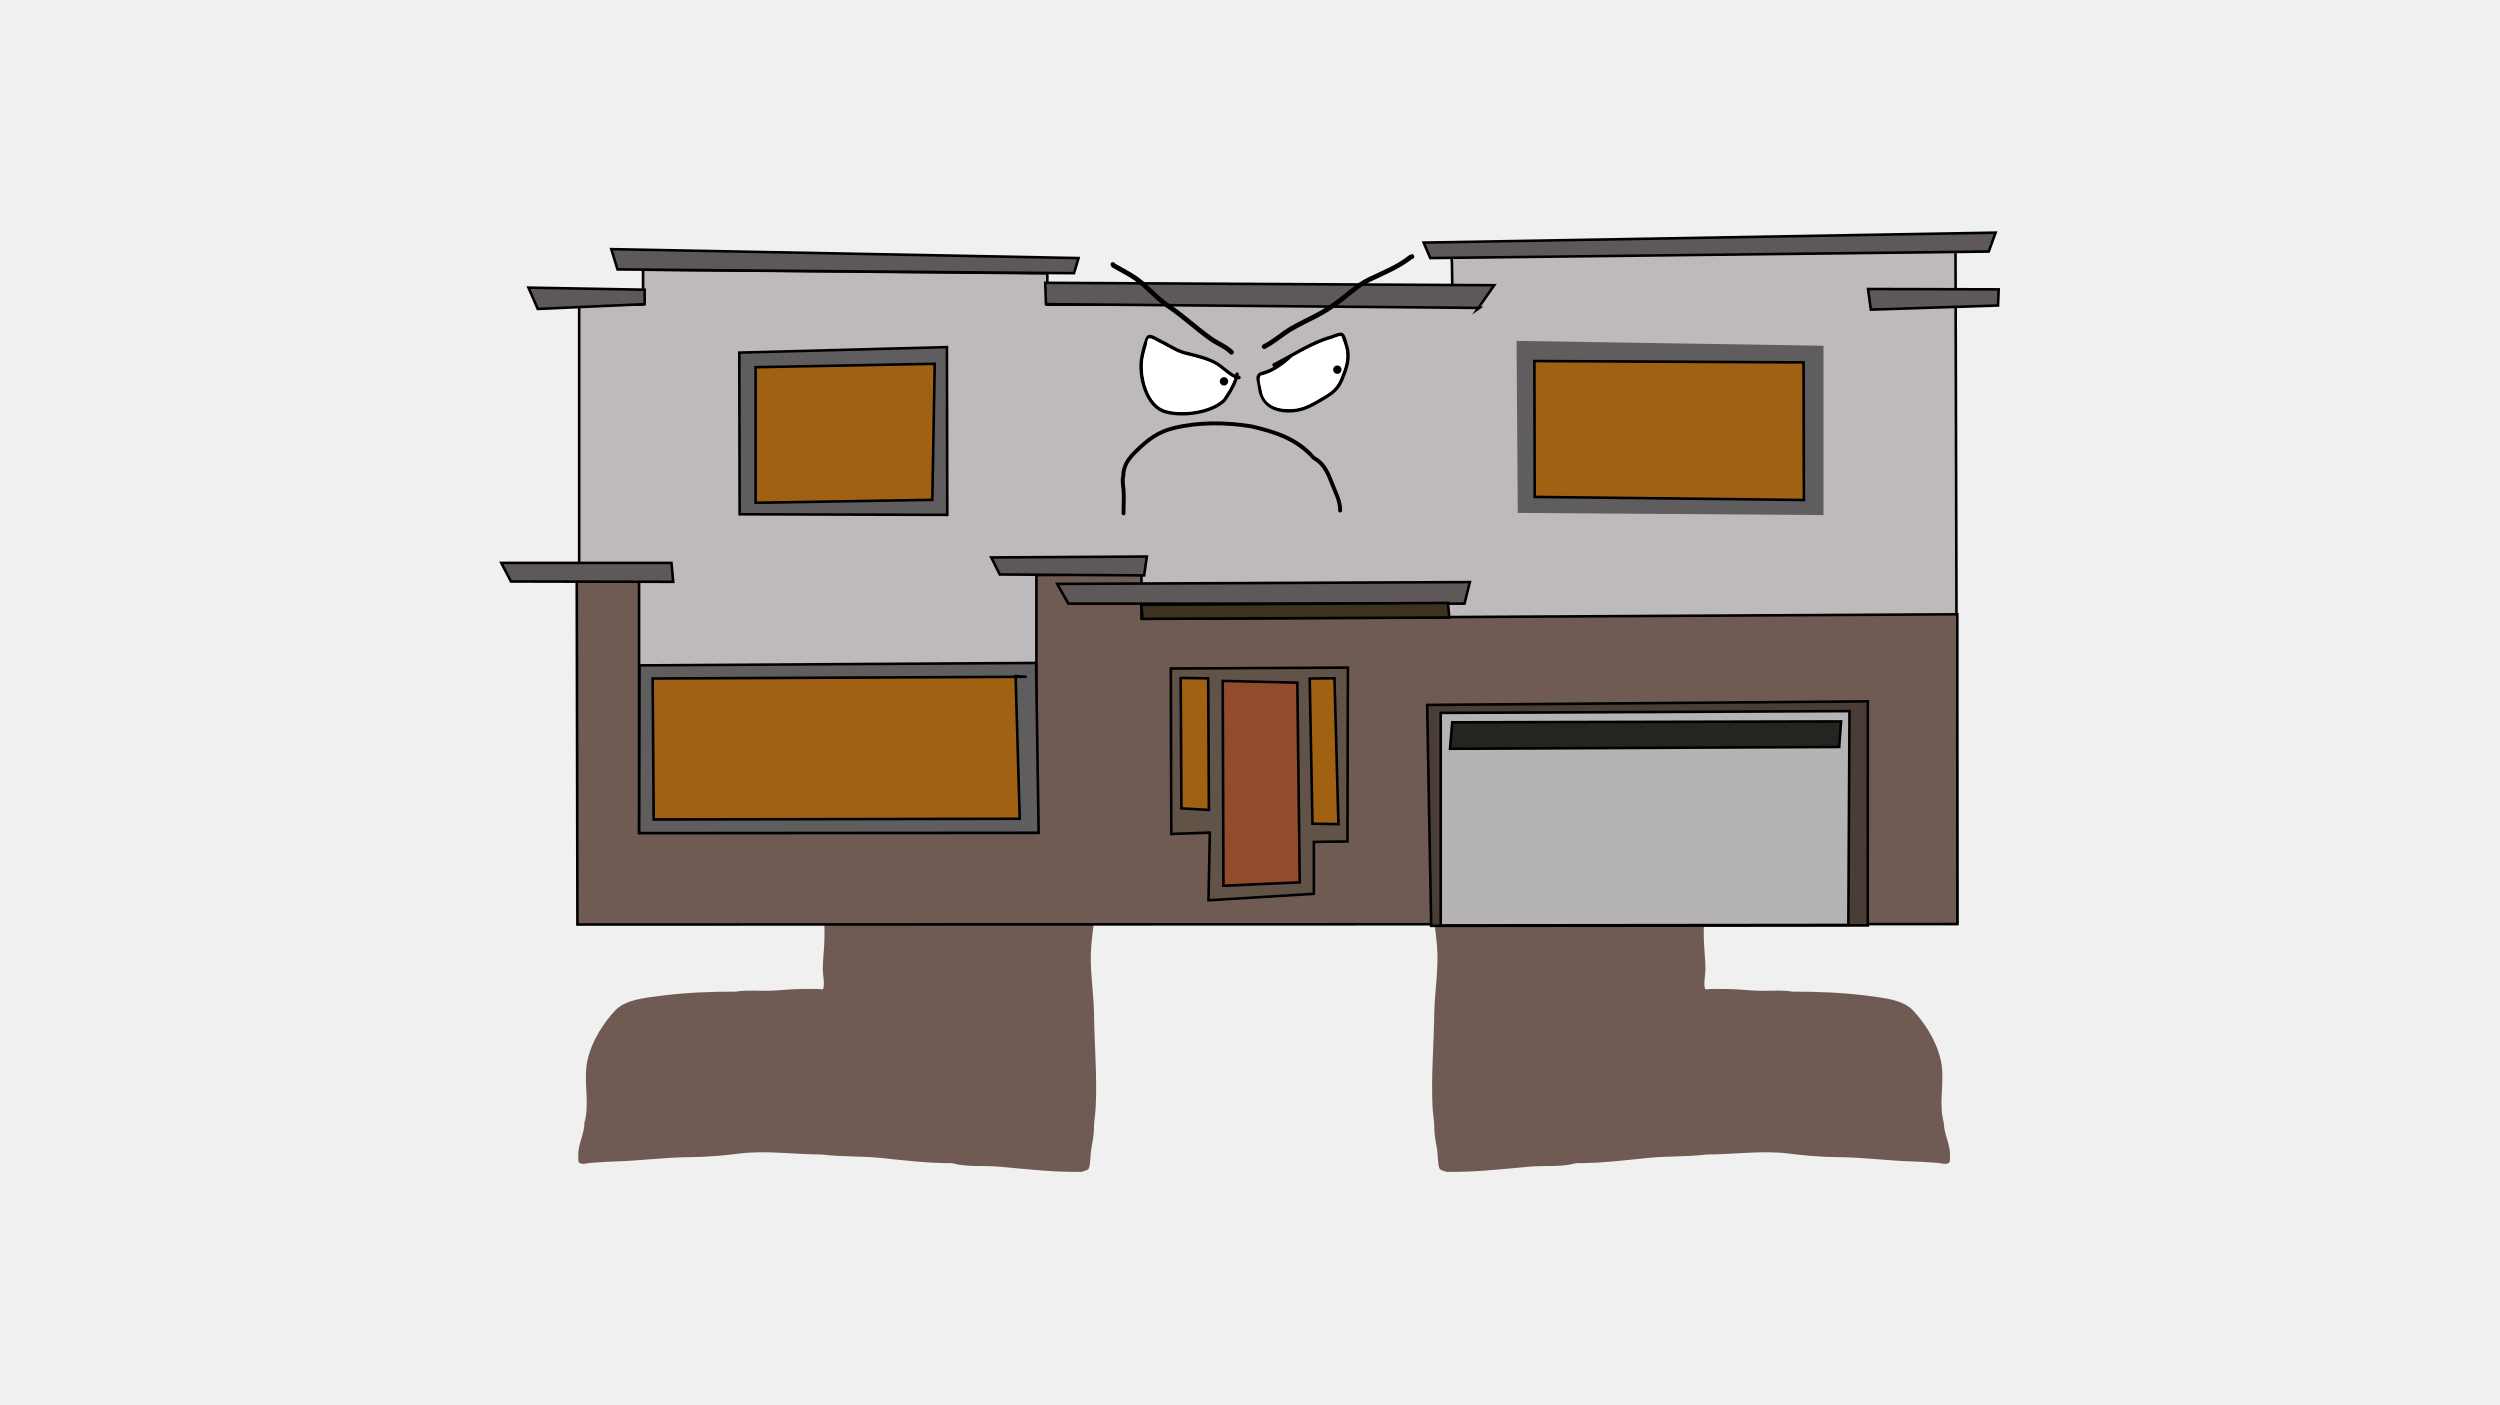
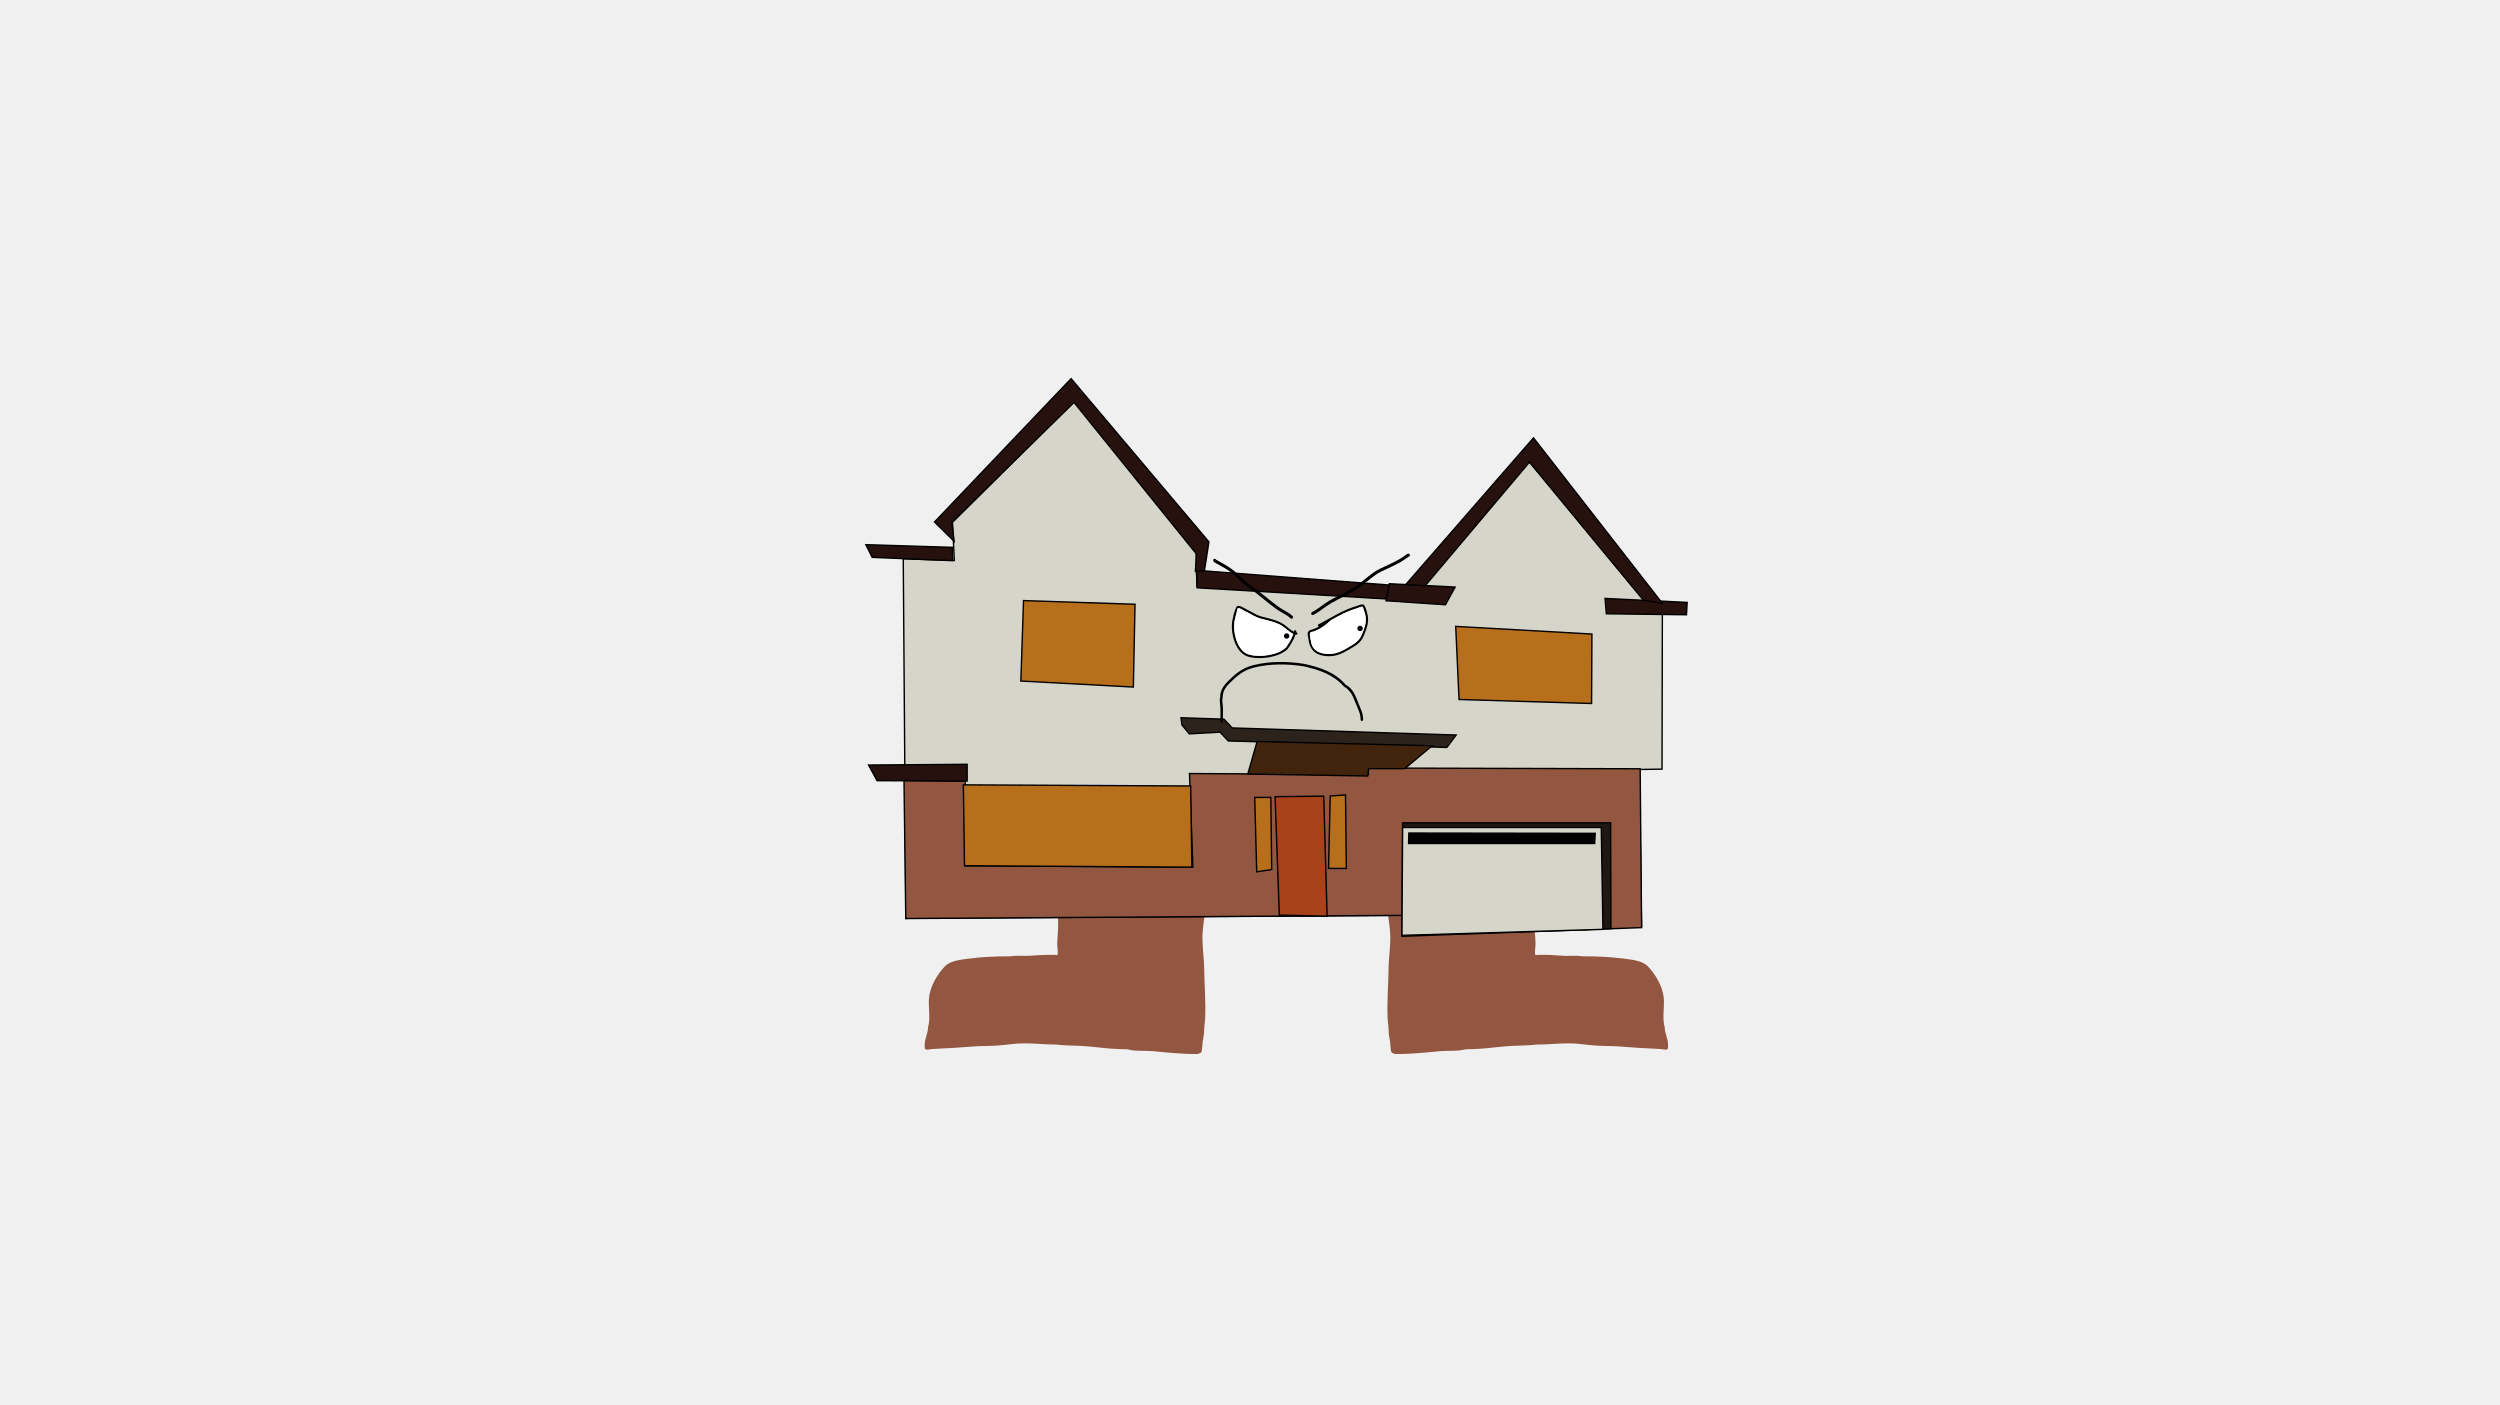
- <svg xmlns="http://www.w3.org/2000/svg" version="1.1" width="959.459" height="539.039" viewBox="0,0,959.459,539.039">
-   <g transform="translate(159.7297,89.51952)">
+ <svg xmlns="http://www.w3.org/2000/svg" version="1.1" width="1770.465" height="994.674" viewBox="0,0,1770.465,994.674">
+   <g transform="translate(584.0011,327.2963)">
    <g data-paper-data="{&quot;isPaintingLayer&quot;:true}" fill-rule="nonzero" stroke-linejoin="miter" stroke-miterlimit="10" stroke-dasharray="" stroke-dashoffset="0" style="mix-blend-mode: normal">
      <path d="M-159.73,449.52v-539.039h959.459v539.039z" fill="none" stroke="#f00000" stroke-width="0" stroke-linecap="butt" />
-       <path d="M159.649,201.417c-1.598,0 -1.598,-1.598 -1.598,-1.598l0.32,-1.294c1.535,-1.876 1.364,-4.921 1.701,-7.258c0.644,-4.463 3.098,-11.539 1.099,-16.015c-0.515,-1.153 -1.333,-2.435 -2.185,-3.675l-1.663,-1.331c-0.372,-0.293 -0.611,-0.747 -0.611,-1.257c0,-0.883 0.715,-1.598 1.598,-1.598h2.346c2.011,0 4.021,0 6.032,0c3.592,0.001 7.037,-0.708 10.591,-1c3.664,-0.3 7.401,0.154 11.074,-0.032c11.565,-0.586 23.806,-1.091 35.207,1.05c7.838,0.919 15.66,1.636 23.499,2.338c3.927,0.352 7.91,-0.001 11.784,0.75c2.169,0.421 8.224,-0.138 9.651,1.885c0.76,1.078 0.382,2.63 0.293,3.945c-0.209,3.122 -1.341,6.998 -2.027,10.133c-1.219,5.687 -1.752,11.555 -2.656,17.299c-0.486,3.09 0.021,6.673 0.021,9.797c0,8.764 0.366,17.406 -1.348,25.96c-0.023,11.236 -2.73,22.604 -3.684,33.798c-0.762,8.936 0.932,17.674 1.052,26.484c0.138,11.915 1.249,23.869 0.626,35.828c-0.136,2.615 -0.665,5.138 -0.667,7.769c-0.003,3.207 -0.664,5.486 -1.111,8.614c-0.187,1.308 -0.244,5.944 -0.89,6.944c-0.531,0.822 -1.763,0.848 -2.645,1.272c-10.833,0.158 -20.899,-1.014 -31.624,-1.99c-5.848,-0.532 -12.528,0.261 -18.16,-1.348c-9.133,0.048 -18.256,-1.056 -27.389,-2.001c-7.582,-0.784 -15.105,-0.374 -22.754,-1.338c-10.295,0.02 -21.276,-1.652 -31.514,-0.347c-5.818,0.741 -12.165,1.292 -17.982,1.356c-10.111,0 -19.983,1.425 -30.1,1.691c-2.932,0.077 -5.856,0.37 -8.784,0.494c-1.459,0.061 -3.119,0.849 -4.379,0.111c-0.878,-0.514 -0.518,-1.985 -0.553,-3.002c-0.148,-4.256 2.351,-8.214 2.357,-12.507c1.878,-6.574 0.097,-13.931 0.663,-20.712c0.685,-8.205 5.973,-17.073 11.519,-22.754c4.015,-3.788 11.08,-4.442 16.37,-5.15c9.55,-1.278 19.888,-1.714 29.532,-1.68c4.329,-0.721 8.774,-0.181 13.149,-0.34c4.183,-0.152 8.233,-0.671 12.451,-0.671c2.009,0 4.023,-0.04 6.032,0c0.657,0.013 1.793,0.44 1.96,-0.195c0.569,-2.155 -0.199,-5.148 -0.207,-7.41c0.044,-4.439 0.67,-8.69 0.67,-13.249c0,-6.817 -0.583,-14.378 0.699,-21.079c0.964,-5.035 1.997,-9.834 1.982,-15.113c0.014,-1.334 0.516,-2.619 0.691,-3.942c1.002,-7.601 -0.925,-15.509 0.336,-23.128c0.37,-2.235 0.82,-4.451 1.218,-6.669c-0.122,0.245 -0.255,0.486 -0.402,0.724c-0.049,0.405 -0.301,1.438 -1.586,1.438z" data-paper-data="{&quot;index&quot;:null}" fill="#705a54" stroke="none" stroke-width="0.5" stroke-linecap="butt" />
-       <path d="M491.194,201.417c-1.285,0 -1.537,-1.033 -1.586,-1.438c-0.147,-0.238 -0.28,-0.479 -0.402,-0.724c0.398,2.218 0.849,4.434 1.218,6.669c1.261,7.619 -0.666,15.527 0.336,23.128c0.174,1.323 0.677,2.608 0.691,3.942c-0.015,5.278 1.018,10.077 1.982,15.113c1.282,6.701 0.699,14.261 0.699,21.079c0,4.56 0.626,8.81 0.67,13.249c-0.009,2.262 -0.776,5.256 -0.207,7.41c0.168,0.635 1.304,0.208 1.96,0.195c2.009,-0.04 4.023,0 6.032,0c4.218,0 8.268,0.519 12.451,0.671c4.374,0.159 8.82,-0.382 13.149,0.34c9.643,-0.034 19.982,0.401 29.532,1.68c5.29,0.708 12.355,1.362 16.37,5.15c5.545,5.682 10.834,14.549 11.519,22.754c0.566,6.781 -1.216,14.138 0.663,20.712c0.006,4.293 2.505,8.251 2.357,12.507c-0.035,1.017 0.324,2.487 -0.553,3.002c-1.26,0.738 -2.92,-0.049 -4.379,-0.111c-2.929,-0.123 -5.852,-0.417 -8.784,-0.494c-10.117,-0.266 -19.989,-1.691 -30.1,-1.691c-5.818,-0.063 -12.165,-0.615 -17.982,-1.356c-10.238,-1.304 -21.219,0.368 -31.514,0.347c-7.649,0.964 -15.172,0.554 -22.754,1.338c-9.133,0.944 -18.256,2.048 -27.389,2.001c-5.631,1.609 -12.312,0.816 -18.16,1.348c-10.725,0.976 -20.791,2.148 -31.624,1.99c-0.882,-0.424 -2.114,-0.45 -2.645,-1.272c-0.646,-1 -0.703,-5.635 -0.89,-6.944c-0.448,-3.128 -1.108,-5.406 -1.111,-8.614c-0.003,-2.631 -0.531,-5.154 -0.667,-7.769c-0.623,-11.959 0.488,-23.913 0.626,-35.828c0.121,-8.81 1.815,-17.547 1.052,-26.484c-0.955,-11.194 -3.661,-22.563 -3.684,-33.798c-1.714,-8.554 -1.348,-17.196 -1.348,-25.96c0,-3.124 0.507,-6.707 0.021,-9.797c-0.903,-5.744 -1.437,-11.612 -2.656,-17.299c-0.687,-3.135 -1.818,-7.012 -2.027,-10.133c-0.088,-1.316 -0.467,-2.868 0.293,-3.945c1.427,-2.023 7.481,-1.464 9.651,-1.885c3.874,-0.752 7.857,-0.399 11.784,-0.75c7.839,-0.702 15.661,-1.419 23.499,-2.338c11.402,-2.141 23.642,-1.637 35.207,-1.05c3.673,0.186 7.411,-0.268 11.074,0.032c3.554,0.291 6.999,1.001 10.591,1c2.011,0 4.021,0 6.032,0h2.346c0.883,0 1.598,0.715 1.598,1.598c0,0.51 -0.239,0.964 -0.611,1.257l-1.663,1.331c-0.852,1.24 -1.671,2.522 -2.185,3.675c-1.998,4.476 0.456,11.552 1.099,16.015c0.337,2.337 0.166,5.382 1.701,7.258l0.32,1.294c0,0 0,1.598 -1.598,1.598z" fill="#705a54" stroke="none" stroke-width="0.5" stroke-linecap="butt" />
-       <g stroke-width="1" stroke-linecap="round">
-         <path d="M62.549,262.196v-234.863h24.519v-13.335l155.156,1.376v12.044l155.5,-0.215l-0.215,-15.485l-0.186,-3.312l193.439,-1.376l0.688,257.747l-528.888,0.172z" fill="#bebabb" stroke="#000000" />
-         <path d="M278.342,130.785v1.893v1.936v13.335l313.108,-1.721v118.894l-529.576,0.172l-0.258,-133.132l23.916,0.731v97.214h152.489v-98.935z" fill="#705a54" stroke="#000000" />
-         <path d="M220.702,124.418l59.705,-0.344l-1.032,7.227l-55.404,-0.344z" fill="#5e5859" stroke="#000000" />
-         <path d="M245.995,134.57l158.382,-0.688l-2.065,8.259h-152.016z" fill="#5e5859" stroke="#000000" />
-         <path d="M389.537,265.809l-1.549,-84.783l169.136,-1.376l-0.043,85.987z" fill="#483d37" stroke="#000000" />
-         <path d="M393.193,265.637v-81.557l156.877,-0.688l-0.43,82.073z" fill="#b5b3b4" stroke="#000000" />
-         <path d="M546.112,197.157l-149.349,0.688l0.86,-10.152l149.22,-0.344z" fill="#252421" stroke="#000000" />
-         <path d="M304.065,256.002l0.516,-25.981l-14.797,0.516l-0.172,-63.49l67.964,-0.344l-0.172,66.717l-12.905,0.172v19.916z" fill="#615348" stroke="#000000" />
-         <path d="M309.8,250.408l-0.264,-78.602l28.631,0.66l0.924,76.656z" fill="#934b2d" stroke="#000000" />
-         <path d="M293.67,220.722l-0.264,-50.038l10.555,0.132l0.264,50.499z" fill="#a16112" stroke="#000000" />
-         <path d="M343.972,226.593l-1.056,-55.678l9.5,-0.132l1.517,55.975z" fill="#a16112" stroke="#000000" />
-         <path d="M238.882,230.09l-153.312,0.132l0.132,-64.386l152.192,-0.924z" fill="#605d5e" stroke="#000000" />
-         <path d="M230.042,169.959l1.583,54.754l-140.481,0.264l-0.396,-54.095l143.516,-0.66z" fill="#a16112" stroke="#000000" />
-         <path d="M124.128,107.849l-0.132,-62.044l79.691,-2.111l0.132,64.386z" fill="#605d5e" stroke="#000000" />
-         <path d="M130.264,103.429v-52.017l68.74,-1.319l-0.924,52.215z" fill="#a16112" stroke="#000000" />
-         <path d="M423.265,106.826l-0.462,-65.013l116.798,1.847v63.99z" fill="#605d5e" stroke="#605d5e" />
-         <path d="M429.269,101.186l-0.132,-52.149l103.308,0.528l0.132,52.808z" fill="#a16112" stroke="#000000" />
-         <path d="M408.027,28.653l-166.341,-1.451l-0.264,-8.18l172.311,0.924l-6.465,9.236z" fill="#5e5859" stroke="#000000" />
-         <path d="M386.638,3.585l219.512,-3.826l-2.639,7.257l-214.319,2.507z" fill="#5e5859" stroke="#000000" />
-         <path d="M252.457,15.327l-175.199,-1.451l-2.375,-7.784l179.304,3.43z" fill="#5e5859" stroke="#000000" />
-         <path d="M607.074,27.73l-48.817,1.583l-1.056,-7.916l50.137,0.132z" fill="#5e5859" stroke="#000000" />
-         <path d="M98.631,133.775l-62.275,-0.132l-3.694,-7.125h65.309z" fill="#5e5859" stroke="#000000" />
-         <path d="M87.681,27.202l-41.033,1.847l-3.562,-8.18l44.595,0.792z" fill="#5e5859" stroke="#000000" />
-         <path d="M278.788,148.002l-0.525,-5.43l117.706,-0.701l0.525,5.605z" fill="#3d3120" stroke="#000000" />
+       <path d="M168.301,260.316c-1.598,0 -1.598,-1.598 -1.598,-1.598l0.32,-1.294c1.535,-1.876 1.364,-4.921 1.701,-7.258c0.644,-4.463 3.098,-11.539 1.099,-16.015c-0.515,-1.153 -1.333,-2.435 -2.185,-3.675l-1.663,-1.331c-0.372,-0.293 -0.611,-0.747 -0.611,-1.257c0,-0.883 0.715,-1.598 1.598,-1.598h2.346c2.011,0 4.021,0 6.032,0c3.592,0.001 7.037,-0.708 10.591,-1c3.664,-0.3 7.401,0.154 11.074,-0.032c11.565,-0.586 23.806,-1.091 35.207,1.05c7.838,0.919 15.66,1.636 23.499,2.338c3.927,0.352 7.91,-0.001 11.784,0.75c2.169,0.421 8.224,-0.138 9.651,1.885c0.76,1.078 0.382,2.63 0.293,3.945c-0.209,3.122 -1.341,6.998 -2.027,10.133c-1.219,5.687 -1.752,11.555 -2.656,17.299c-0.486,3.09 0.021,6.673 0.021,9.797c0,8.764 0.366,17.406 -1.348,25.96c-0.023,11.236 -2.73,22.604 -3.684,33.798c-0.762,8.936 0.932,17.674 1.052,26.484c0.138,11.915 1.249,23.869 0.626,35.828c-0.136,2.615 -0.665,5.138 -0.667,7.769c-0.003,3.207 -0.664,5.486 -1.111,8.614c-0.187,1.308 -0.244,5.944 -0.89,6.944c-0.531,0.822 -1.763,0.848 -2.645,1.272c-10.833,0.158 -20.899,-1.014 -31.624,-1.99c-5.848,-0.532 -12.528,0.261 -18.16,-1.348c-9.133,0.048 -18.256,-1.056 -27.389,-2.001c-7.582,-0.784 -15.105,-0.374 -22.754,-1.338c-10.295,0.02 -21.276,-1.652 -31.514,-0.347c-5.818,0.741 -12.165,1.292 -17.982,1.356c-10.111,0 -19.983,1.425 -30.1,1.691c-2.932,0.077 -5.856,0.37 -8.784,0.494c-1.459,0.061 -3.119,0.849 -4.379,0.111c-0.878,-0.514 -0.518,-1.985 -0.553,-3.002c-0.148,-4.256 2.351,-8.214 2.357,-12.507c1.878,-6.574 0.097,-13.931 0.663,-20.712c0.685,-8.205 5.973,-17.073 11.519,-22.754c4.015,-3.788 11.08,-4.442 16.37,-5.15c9.55,-1.278 19.888,-1.714 29.532,-1.68c4.329,-0.721 8.774,-0.181 13.149,-0.34c4.183,-0.152 8.233,-0.671 12.451,-0.671c2.009,0 4.023,-0.04 6.032,0c0.657,0.013 1.793,0.44 1.96,-0.195c0.569,-2.155 -0.199,-5.148 -0.207,-7.41c0.044,-4.439 0.67,-8.69 0.67,-13.249c0,-6.817 -0.583,-14.378 0.699,-21.079c0.964,-5.035 1.997,-9.834 1.982,-15.113c0.014,-1.334 0.516,-2.619 0.691,-3.942c1.002,-7.601 -0.925,-15.509 0.336,-23.128c0.37,-2.235 0.82,-4.451 1.218,-6.669c-0.122,0.245 -0.255,0.486 -0.402,0.724c-0.049,0.405 -0.301,1.438 -1.586,1.438z" data-paper-data="{&quot;index&quot;:null}" fill="#935641" stroke="none" stroke-width="0.5" stroke-linecap="butt" />
+       <path d="M499.846,260.316c-1.285,0 -1.537,-1.033 -1.586,-1.438c-0.147,-0.238 -0.28,-0.479 -0.402,-0.724c0.398,2.218 0.849,4.434 1.218,6.669c1.261,7.619 -0.666,15.527 0.336,23.128c0.174,1.323 0.677,2.608 0.691,3.942c-0.015,5.278 1.018,10.077 1.982,15.113c1.282,6.701 0.699,14.261 0.699,21.079c0,4.56 0.626,8.81 0.67,13.249c-0.009,2.262 -0.776,5.256 -0.207,7.41c0.168,0.635 1.304,0.208 1.96,0.195c2.009,-0.04 4.023,0 6.032,0c4.218,0 8.268,0.519 12.451,0.671c4.374,0.159 8.82,-0.382 13.149,0.34c9.643,-0.034 19.982,0.401 29.532,1.68c5.29,0.708 12.355,1.362 16.37,5.15c5.545,5.682 10.834,14.549 11.519,22.754c0.566,6.781 -1.216,14.138 0.663,20.712c0.006,4.293 2.505,8.251 2.357,12.507c-0.035,1.017 0.324,2.487 -0.553,3.002c-1.26,0.738 -2.92,-0.049 -4.379,-0.111c-2.929,-0.123 -5.852,-0.417 -8.784,-0.494c-10.117,-0.266 -19.989,-1.691 -30.1,-1.691c-5.818,-0.063 -12.165,-0.615 -17.982,-1.356c-10.238,-1.304 -21.219,0.368 -31.514,0.347c-7.649,0.964 -15.172,0.554 -22.754,1.338c-9.133,0.944 -18.256,2.048 -27.389,2.001c-5.631,1.609 -12.312,0.816 -18.16,1.348c-10.725,0.976 -20.791,2.148 -31.624,1.99c-0.882,-0.424 -2.114,-0.45 -2.645,-1.272c-0.646,-1 -0.703,-5.635 -0.89,-6.944c-0.448,-3.128 -1.108,-5.406 -1.111,-8.614c-0.003,-2.631 -0.531,-5.154 -0.667,-7.769c-0.623,-11.959 0.488,-23.913 0.626,-35.828c0.121,-8.81 1.815,-17.547 1.052,-26.484c-0.955,-11.194 -3.661,-22.563 -3.684,-33.798c-1.714,-8.554 -1.348,-17.196 -1.348,-25.96c0,-3.124 0.507,-6.707 0.021,-9.797c-0.903,-5.744 -1.437,-11.612 -2.656,-17.299c-0.687,-3.135 -1.818,-7.012 -2.027,-10.133c-0.088,-1.316 -0.467,-2.868 0.293,-3.945c1.427,-2.023 7.481,-1.464 9.651,-1.885c3.874,-0.752 7.857,-0.399 11.784,-0.75c7.839,-0.702 15.661,-1.419 23.499,-2.338c11.402,-2.141 23.642,-1.637 35.207,-1.05c3.673,0.186 7.411,-0.268 11.074,0.032c3.554,0.291 6.999,1.001 10.591,1c2.011,0 4.021,0 6.032,0h2.346c0.883,0 1.598,0.715 1.598,1.598c0,0.51 -0.239,0.964 -0.611,1.257l-1.663,1.331c-0.852,1.24 -1.671,2.522 -2.185,3.675c-1.998,4.476 0.456,11.552 1.099,16.015c0.337,2.337 0.166,5.382 1.701,7.258l0.32,1.294c0,0 0,1.598 -1.598,1.598z" fill="#935641" stroke="none" stroke-width="0.5" stroke-linecap="butt" />
+       <g stroke="#000000" stroke-width="1" stroke-linecap="round">
+         <path d="M90.513,42.612l86.641,-85.986l85.92,107.481l0.596,24.169l135.595,8.275l15.487,2.264l84.032,-99.449l82.459,99.597l12.016,8.642l-0.234,109.775l-16.12,0.269l1.651,111.227l-169.479,5.529v-13.477l-351.519,2.128l-1.891,-254.64l36.175,1.182z" fill="#d6d5ca" />
+         <path d="M56.197,225.318l43.461,0.601l-0.401,59.884l161.526,1.001l-2.403,-66.293l126.627,0.701l-0.15,-4.606l192.686,0.533l1.006,112.488l-169.658,6.145l0.401,-14.821l-351.842,2.253z" fill="#935641" />
+         <path d="M90.658,69.775l-56.981,-2.364l-4.492,-8.985l61.237,1.891z" fill="#26110e" />
+         <path d="M263.197,76.572l137.132,10.488l-1.655,9.846l-134.768,-7.919z" fill="#26110e" />
+         <path d="M610.342,108.077l-56.744,-0.709l-0.946,-10.876l58.163,2.837z" fill="#26110e" />
+         <path d="M399.915,86.089l46.578,2.364l-6.857,12.531l-42.085,-2.837z" fill="#26110e" />
+         <path d="M218.629,159.265l-79.679,-4.256l1.891,-56.981l78.969,2.601z" fill="#b76f1b" />
+         <path d="M446.906,116.293l96.465,5.438l-0.236,49.178l-93.865,-2.837z" fill="#b76f1b" />
+         <path d="M408.84,334.877l0.473,-79.442h147.299l0.236,74.95z" fill="#1f1812" />
+         <path d="M408.84,335.113l0.473,-76.368h140.679l1.182,72.113z" fill="#d6d5ca" />
+         <path d="M545.312,270.065h-131.784l0.2,-7.41l131.984,0.2z" fill="#000000" />
+         <path d="M322,320.751l-3.004,-83.832l34.448,-0.401l2.403,85.019z" fill="#a84319" />
+         <path d="M358.05,236.433l10.815,-0.801l0.601,52.073h-12.618z" fill="#b76f1b" />
+         <path d="M316.592,288.506l-10.615,1.602l-1.402,-52.674h11.416z" fill="#b76f1b" />
+         <path d="M260.063,286.804l-161.025,-1.001l-0.801,-57.28l160.975,0.801z" fill="#b76f1b" />
+         <path d="M252.352,181.005l30.443,1.001l5.808,6.209l158.622,5.007l-6.609,8.812l-154.766,-4.606l-5.808,-6.209l-21.831,1.202l-5.207,-6.409z" fill="#2c231c" />
+         <path d="M299.669,220.861l6.609,-23.032l123.923,3.004l-19.427,16.223h-25.436l-0.801,5.207z" fill="#42240c" />
+         <path d="M100.923,225.824l-63.77,-0.264l-6.061,-11.068l69.831,-0.527z" fill="#26110e" />
+         <path d="M579.686,97.551l-80.54,-97.582l-73.871,87.551l-13.68,-0.912l90.401,-103.795l91.256,117.19z" fill="#26110e" />
+         <path d="M263.398,65.118l-86.81,-107.443l-86.468,84.701l1.596,13.68l-13.908,-13.68l96.727,-101.515l97.582,115.594l-3.192,20.52l-6.384,0.228z" fill="#26110e" />
      </g>
-       <path d="M336.084,46.034c4.388,-2.452 8.727,-4.84 13.677,-6.445c1.26,-0.212 4.419,-1.814 5.564,-1.434c1.269,0.421 1.869,3.346 2.222,4.437c1.689,5.209 0.176,9.239 -1.828,14.07c-1.876,4.518 -5.155,6.059 -9.221,8.47c-3.701,2.194 -7.074,3.686 -11.501,3.693c-6.796,-0.024 -11.257,-3.064 -12.017,-9.974c-0.265,-2.413 -1.503,-4.136 1.002,-5.576c1.693,-0.347 3.474,-1.1 5.184,-2.073c-0.185,-0.01 -0.396,-0.096 -0.541,-0.384c-0.308,-0.616 0.308,-0.924 0.308,-0.924c2.241,-1.12 4.387,-2.316 6.515,-3.504c0.047,-0.048 0.094,-0.096 0.141,-0.144zM337.128,47.022c-0.135,0.132 -0.294,0.186 -0.294,0.186l-0.041,0.002c-0.172,0.096 -0.343,0.192 -0.515,0.288c-3.096,2.967 -7.629,6.262 -11.848,7.082c-1.428,0.498 -0.086,4.388 0.124,5.782c0.81,5.354 5.536,7.106 10.443,7.086c4.188,0.007 7.313,-1.433 10.801,-3.502c3.804,-2.256 6.902,-3.607 8.648,-7.811c1.878,-4.52 3.369,-8.235 1.79,-13.117c-0.098,-0.304 -1.122,-3.523 -1.279,-3.534c-1.242,-0.083 -3.523,1.222 -4.868,1.444c-4.676,1.532 -8.807,3.773 -12.961,6.094z" fill="#000000" stroke="none" stroke-width="0.5" stroke-linecap="butt" />
-       <path d="M350.117,40.891c1.345,-0.222 3.631,-1.522 4.873,-1.44c0.157,0.01 1.186,3.236 1.284,3.54c1.579,4.882 0.094,8.631 -1.783,13.151c-1.746,4.204 -4.867,5.587 -8.672,7.843c-3.489,2.069 -6.651,3.511 -10.839,3.504c-4.907,0.02 -9.659,-1.756 -10.469,-7.111c-0.211,-1.394 -1.556,-5.299 -0.128,-5.797c4.22,-0.82 8.773,-4.156 11.868,-7.123c0.172,-0.096 0.347,-0.194 0.518,-0.29l0.041,-0.002c0,0 0.161,-0.054 0.296,-0.187c4.154,-2.321 8.334,-4.557 13.01,-6.089z" data-paper-data="{&quot;noHover&quot;:false,&quot;origItem&quot;:[&quot;Path&quot;,{&quot;applyMatrix&quot;:true,&quot;segments&quot;:[[[274.12499,131.23562],[4.52111,-2.5262],[-0.14706,0.14413]],[273.80453,131.43755],[[273.75988,131.43976],[0,0],[-0.18675,0.10448]],[[273.19936,131.75351],[0.18694,-0.10467],[-3.36951,3.2293]],[[260.30254,139.46207],[4.5932,-0.89246],[-1.55461,0.5425]],[[260.43803,145.75564],[-0.2296,-1.517],[0.88211,5.82814]],[[271.80541,153.4686],[-5.3413,0.02189],[4.55867,0.00767]],[[283.56253,149.65698],[-3.79755,2.25196],[4.14099,-2.45562]],[[292.97559,141.15478],[-1.90003,4.57629],[2.04386,-4.91995]],[[294.92401,126.87708],[1.71852,5.31356],[-0.10703,-0.33093]],[[293.5316,123.03065],[0.17105,0.01138],[-1.35157,-0.08989]],[[288.23274,124.60254],[1.46402,-0.24137],[-5.08987,1.66728]]],&quot;closed&quot;:true}]}" fill="#ffffff" stroke="none" stroke-width="0.5" stroke-linecap="butt" />
-       <path d="M315.032,53.418c0.689,0 0.689,0.689 0.689,0.689l-0.021,0.347c-0.02,0.076 -0.04,0.152 -0.06,0.227c0.038,-0 0.075,-0.001 0.111,-0.004c0,0 0.689,0 0.689,0.689c0,0.689 -0.689,0.689 -0.689,0.689c-0.169,-0.008 -0.338,-0.027 -0.507,-0.056c-1.029,3.084 -2.58,5.518 -4.535,8.437c-5.053,5.088 -16.391,6.634 -23.193,4.725c-7.844,-1.961 -10.882,-14.095 -9.721,-21.182c0.392,-2.328 1.029,-4.883 1.882,-7.071c0.265,-0.679 0.507,-1.602 1.358,-1.854c1.432,-0.425 3.407,1.103 4.608,1.656c3.554,1.637 6.507,4.022 10.478,4.811c4.124,1.059 8.629,2.023 12.199,4.437c1.391,0.941 4.016,3.41 5.997,4.351c0.016,-0.063 0.032,-0.126 0.047,-0.189l-0.021,-0.013c0,0 0,-0.689 0.689,-0.689zM313.944,55.597c-2.572,-1.121 -5.156,-3.982 -7.479,-5.235c-3.257,-1.757 -7.098,-2.582 -10.651,-3.497c-4.071,-0.82 -7.104,-3.223 -10.745,-4.902c-0.987,-0.455 -2.514,-1.665 -3.666,-1.581c-0.802,0.058 -0.7,1.459 -0.9,2.238c-0.471,1.834 -1.038,3.705 -1.349,5.585c-1.079,6.353 1.632,17.853 8.718,19.625c6.221,1.813 17.106,0.361 21.771,-4.268c1.839,-2.774 3.347,-5.051 4.301,-7.966z" fill="#000000" stroke="none" stroke-width="0.5" stroke-linecap="butt" />
-       <path d="M309.681,63.589c-4.665,4.628 -15.613,6.094 -21.834,4.28c-7.086,-1.771 -9.816,-13.326 -8.736,-19.679c0.31,-1.881 0.884,-3.763 1.355,-5.597c0.2,-0.779 0.102,-2.183 0.903,-2.242c1.152,-0.084 2.682,1.124 3.668,1.579c3.641,1.678 6.701,4.07 10.772,4.89c3.553,0.915 7.441,1.768 10.697,3.525c2.323,1.253 4.91,4.134 7.482,5.255c-0.953,2.915 -2.469,5.215 -4.309,7.989z" data-paper-data="{&quot;noHover&quot;:false,&quot;origItem&quot;:[&quot;Path&quot;,{&quot;applyMatrix&quot;:true,&quot;segments&quot;:[[[248.89009,140.56963],[-1.03767,3.17249],[-2.79957,-1.22013]],[[240.74963,134.87163],[2.52832,1.36419],[-3.54499,-1.91275]],[[229.15604,131.06567],[3.86717,0.99588],[-4.43149,-0.89251]],[[217.46009,125.73049],[3.96328,1.82658],[-1.07387,-0.49492]],[[213.46998,124.00951],[1.25379,-0.09136],[-0.87277,0.0636]],[[212.49036,126.44515],[0.21763,-0.84759],[-0.51247,1.99589]],[[211.02218,132.5247],[0.33785,-2.04724],[-1.17462,6.91473]],[[220.51155,153.88566],[-7.71273,-1.92818],[6.7709,1.97384]],[[244.20896,149.24036],[-5.07827,5.03804],[2.00193,-3.01961]]],&quot;closed&quot;:true}]}" fill="#ffffff" stroke="none" stroke-width="0.5" stroke-linecap="butt" />
-       <path d="M308.412,56.838c0,-0.888 0.72,-1.608 1.608,-1.608c0.888,0 1.608,0.72 1.608,1.608c0,0.888 -0.72,1.608 -1.608,1.608c-0.888,0 -1.608,-0.72 -1.608,-1.608z" fill="#000000" stroke="none" stroke-width="0.5" stroke-linecap="butt" />
-       <path d="M351.909,52.358c0,-0.888 0.72,-1.608 1.608,-1.608c0.888,0 1.608,0.72 1.608,1.608c0,0.888 -0.72,1.608 -1.608,1.608c-0.888,0 -1.608,-0.72 -1.608,-1.608z" fill="#000000" stroke="none" stroke-width="0.5" stroke-linecap="butt" />
-       <path d="M267.37,11.102c0.504,0 0.731,0.276 0.834,0.526c2.745,1.618 5.711,3.055 8.325,4.856c4.508,3.105 8.025,7.642 12.574,10.66c5.846,3.897 10.838,8.712 16.555,12.715c2.601,1.822 5.599,2.891 7.866,5.146c0,0 0.65,0.65 0,1.299c-0.65,0.65 -1.299,0 -1.299,0c-2.152,-2.165 -5.111,-3.185 -7.602,-4.927c-5.716,-3.996 -10.699,-8.811 -16.539,-12.705c-4.553,-3.048 -8.083,-7.571 -12.606,-10.683c-2.696,-1.854 -5.771,-3.316 -8.58,-5.002l-0.446,-0.968c0,0 0,-0.919 0.919,-0.919z" fill="#000000" stroke="none" stroke-width="0.5" stroke-linecap="butt" />
-       <path d="M382.941,8.552c0.411,0.822 -0.411,1.233 -0.411,1.233l-0.556,0.255c-4.512,3.585 -10.618,6.075 -15.813,8.559c-4.853,2.321 -8.741,6.496 -13.188,9.46c-5.205,3.905 -10.939,6.059 -16.526,9.284c-3.643,2.103 -6.831,5.089 -10.572,6.975c0,0 -0.822,0.411 -1.233,-0.411c-0.411,-0.822 0.411,-1.233 0.411,-1.233c3.711,-1.838 6.872,-4.843 10.475,-6.923c5.537,-3.196 11.227,-5.327 16.383,-9.192c4.534,-3.024 8.484,-7.231 13.431,-9.605c5.053,-2.425 11.127,-4.82 15.482,-8.348l0.883,-0.465c0,0 0.822,-0.411 1.233,0.411z" fill="#000000" stroke="none" stroke-width="0.5" stroke-linecap="butt" />
-       <path d="M271.467,108.25c-0.75,0 -0.75,-0.75 -0.75,-0.75v-0.866c0,-2.67 0.231,-5.438 -0.002,-8.092c-0.163,-1.857 -0.563,-3.569 -0.1,-5.419c0.018,-4.318 2.336,-7.302 5.236,-10.119c4.534,-4.403 8.401,-7.395 14.602,-8.945c9.638,-2.409 20.281,-2.26 30.047,-0.718c9.247,2.133 17.985,4.791 24.383,12.256c4.576,2.483 5.904,6.704 7.734,11.276c1.333,3.331 2.718,5.866 2.718,9.546c0,0 0,0.75 -0.75,0.75c-0.75,0 -0.75,-0.75 -0.75,-0.75c0,-3.472 -1.347,-5.84 -2.61,-8.988c-1.779,-4.432 -2.935,-8.203 -7.284,-10.667c-6.425,-7.218 -14.575,-9.846 -23.725,-11.95c-9.547,-1.508 -19.976,-1.655 -29.398,0.7c-5.941,1.485 -9.574,4.344 -13.92,8.566c-2.676,2.6 -4.811,5.204 -4.793,9.226c-0.44,1.759 -0.045,3.357 0.108,5.126c0.232,2.694 0.006,5.494 0.006,8.202v0.866c0,0 0,0.75 -0.75,0.75z" fill="#000000" stroke="none" stroke-width="0.5" stroke-linecap="butt" />
+       <g stroke="none" stroke-width="0.5" stroke-linecap="butt">
+         <path d="M358.345,110.199c5.246,-2.931 10.432,-5.786 16.349,-7.704c1.507,-0.254 5.282,-2.168 6.651,-1.714c1.516,0.504 2.234,4 2.657,5.304c2.019,6.227 0.211,11.044 -2.186,16.82c-2.242,5.401 -6.162,7.243 -11.023,10.125c-4.425,2.623 -8.456,4.406 -13.749,4.414c-8.124,-0.029 -13.456,-3.662 -14.365,-11.923c-0.317,-2.884 -1.796,-4.944 1.197,-6.665c2.024,-0.415 4.153,-1.316 6.197,-2.478c-0.221,-0.012 -0.474,-0.114 -0.646,-0.459c-0.368,-0.737 0.368,-1.105 0.368,-1.105c2.679,-1.339 5.245,-2.768 7.788,-4.189c0.057,-0.057 0.113,-0.114 0.168,-0.172zM359.592,111.38c-0.161,0.158 -0.352,0.222 -0.352,0.222l-0.049,0.002c-0.205,0.115 -0.41,0.23 -0.616,0.345c-3.701,3.547 -9.12,7.486 -14.164,8.466c-1.707,0.596 -0.103,5.246 0.149,6.912c0.969,6.401 6.618,8.495 12.484,8.471c5.007,0.008 8.742,-1.713 12.912,-4.186c4.548,-2.697 8.251,-4.312 10.338,-9.338c2.245,-5.403 4.027,-9.845 2.14,-15.681c-0.118,-0.363 -1.341,-4.212 -1.529,-4.224c-1.484,-0.099 -4.212,1.461 -5.82,1.726c-5.59,1.831 -10.529,4.51 -15.494,7.285z" fill="#000000" />
+         <path d="M375.119,104.052c1.608,-0.265 4.341,-1.82 5.825,-1.721c0.188,0.012 1.418,3.869 1.535,4.232c1.887,5.836 0.113,10.318 -2.132,15.721c-2.087,5.026 -5.819,6.679 -10.367,9.376c-4.171,2.473 -7.951,4.197 -12.957,4.189c-5.866,0.024 -11.546,-2.099 -12.515,-8.5c-0.252,-1.666 -1.861,-6.334 -0.153,-6.93c5.045,-0.98 10.487,-4.969 14.188,-8.515c0.205,-0.115 0.414,-0.232 0.619,-0.347l0.049,-0.003c0,0 0.193,-0.065 0.354,-0.223c4.965,-2.774 9.962,-5.448 15.552,-7.279z" data-paper-data="{&quot;noHover&quot;:false,&quot;origItem&quot;:[&quot;Path&quot;,{&quot;applyMatrix&quot;:true,&quot;segments&quot;:[[[274.12499,131.23562],[4.52111,-2.5262],[-0.14706,0.14413]],[273.80453,131.43755],[[273.75988,131.43976],[0,0],[-0.18675,0.10448]],[[273.19936,131.75351],[0.18694,-0.10467],[-3.36951,3.2293]],[[260.30254,139.46207],[4.5932,-0.89246],[-1.55461,0.5425]],[[260.43803,145.75564],[-0.2296,-1.517],[0.88211,5.82814]],[[271.80541,153.4686],[-5.3413,0.02189],[4.55867,0.00767]],[[283.56253,149.65698],[-3.79755,2.25196],[4.14099,-2.45562]],[[292.97559,141.15478],[-1.90003,4.57629],[2.04386,-4.91995]],[[294.92401,126.87708],[1.71852,5.31356],[-0.10703,-0.33093]],[[293.5316,123.03065],[0.17105,0.01138],[-1.35157,-0.08989]],[[288.23274,124.60254],[1.46402,-0.24137],[-5.08987,1.66728]]],&quot;closed&quot;:true}]}" fill="#ffffff" />
+         <path d="M333.178,119.027c0.824,0 0.824,0.824 0.824,0.824l-0.025,0.415c-0.024,0.091 -0.047,0.182 -0.072,0.272c0.045,-0 0.089,-0.002 0.133,-0.005c0,0 0.824,0 0.824,0.824c0,0.824 -0.824,0.824 -0.824,0.824c-0.202,-0.009 -0.404,-0.032 -0.606,-0.067c-1.231,3.687 -3.084,6.596 -5.422,10.085c-6.041,6.082 -19.595,7.93 -27.726,5.649c-9.377,-2.344 -13.009,-16.85 -11.621,-25.322c0.468,-2.783 1.23,-5.837 2.25,-8.452c0.317,-0.812 0.606,-1.915 1.623,-2.216c1.712,-0.507 4.073,1.319 5.508,1.98c4.249,1.957 7.778,4.808 12.526,5.751c4.93,1.266 10.316,2.418 14.583,5.304c1.663,1.124 4.801,4.076 7.169,5.201c0.019,-0.075 0.038,-0.151 0.056,-0.226l-0.025,-0.015c0,0 0,-0.824 0.824,-0.824zM331.877,121.632c-3.075,-1.34 -6.164,-4.76 -8.94,-6.258c-3.893,-2.101 -8.486,-3.086 -12.733,-4.18c-4.867,-0.98 -8.492,-3.853 -12.845,-5.859c-1.179,-0.544 -3.005,-1.99 -4.382,-1.89c-0.959,0.07 -0.837,1.744 -1.076,2.675c-0.563,2.192 -1.241,4.429 -1.612,6.677c-1.29,7.594 1.951,21.342 10.422,23.46c7.436,2.168 20.449,0.431 26.026,-5.102c2.199,-3.316 4.001,-6.038 5.141,-9.523z" fill="#000000" />
+         <path d="M326.781,131.185c-5.577,5.533 -18.665,7.285 -26.101,5.117c-8.471,-2.118 -11.734,-15.931 -10.444,-23.525c0.371,-2.248 1.057,-4.499 1.62,-6.691c0.239,-0.931 0.121,-2.61 1.08,-2.68c1.377,-0.1 3.206,1.343 4.385,1.887c4.353,2.006 8.011,4.865 12.878,5.845c4.247,1.094 8.895,2.113 12.788,4.214c2.777,1.498 5.87,4.942 8.944,6.282c-1.14,3.484 -2.952,6.234 -5.151,9.55z" data-paper-data="{&quot;noHover&quot;:false,&quot;origItem&quot;:[&quot;Path&quot;,{&quot;applyMatrix&quot;:true,&quot;segments&quot;:[[[248.89009,140.56963],[-1.03767,3.17249],[-2.79957,-1.22013]],[[240.74963,134.87163],[2.52832,1.36419],[-3.54499,-1.91275]],[[229.15604,131.06567],[3.86717,0.99588],[-4.43149,-0.89251]],[[217.46009,125.73049],[3.96328,1.82658],[-1.07387,-0.49492]],[[213.46998,124.00951],[1.25379,-0.09136],[-0.87277,0.0636]],[[212.49036,126.44515],[0.21763,-0.84759],[-0.51247,1.99589]],[[211.02218,132.5247],[0.33785,-2.04724],[-1.17462,6.91473]],[[220.51155,153.88566],[-7.71273,-1.92818],[6.7709,1.97384]],[[244.20896,149.24036],[-5.07827,5.03804],[2.00193,-3.01961]]],&quot;closed&quot;:true}]}" fill="#ffffff" />
+         <path d="M325.265,123.115c0,-1.062 0.86,-1.922 1.922,-1.922c1.062,0 1.922,0.86 1.922,1.922c0,1.062 -0.86,1.922 -1.922,1.922c-1.062,0 -1.922,-0.86 -1.922,-1.922z" fill="#000000" />
+         <path d="M377.262,117.76c0,-1.062 0.86,-1.922 1.922,-1.922c1.062,0 1.922,0.86 1.922,1.922c0,1.062 -0.86,1.922 -1.922,1.922c-1.062,0 -1.922,-0.86 -1.922,-1.922z" fill="#000000" />
+         <path d="M276.201,68.441c0.602,0 0.874,0.33 0.997,0.628c3.282,1.934 6.827,3.652 9.952,5.805c5.389,3.712 9.593,9.135 15.031,12.744c6.989,4.659 12.956,10.415 19.79,15.2c3.11,2.178 6.693,3.456 9.403,6.151c0,0 0.777,0.777 0,1.553c-0.777,0.777 -1.553,0 -1.553,0c-2.572,-2.588 -6.11,-3.808 -9.087,-5.889c-6.833,-4.776 -12.79,-10.533 -19.771,-15.188c-5.442,-3.644 -9.663,-9.051 -15.07,-12.77c-3.223,-2.217 -6.899,-3.964 -10.257,-5.979l-0.533,-1.157c0,0 0,-1.098 1.098,-1.098z" fill="#000000" />
+         <path d="M414.358,65.393c0.491,0.982 -0.491,1.473 -0.491,1.473l-0.664,0.305c-5.394,4.286 -12.693,7.262 -18.903,10.232c-5.801,2.774 -10.449,7.766 -15.766,11.309c-6.222,4.668 -13.077,7.243 -19.756,11.098c-4.355,2.514 -8.166,6.084 -12.638,8.338c0,0 -0.982,0.491 -1.473,-0.491c-0.491,-0.982 0.491,-1.473 0.491,-1.473c4.436,-2.197 8.215,-5.79 12.523,-8.276c6.619,-3.821 13.421,-6.368 19.585,-10.989c5.42,-3.614 10.142,-8.644 16.055,-11.482c6.04,-2.898 13.301,-5.762 18.508,-9.979l1.056,-0.555c0,0 0.982,-0.491 1.473,0.491z" fill="#000000" />
+         <path d="M281.099,184.574c-0.897,0 -0.897,-0.897 -0.897,-0.897v-1.035c0,-3.192 0.276,-6.5 -0.003,-9.674c-0.195,-2.22 -0.673,-4.266 -0.12,-6.478c0.022,-5.162 2.793,-8.729 6.26,-12.096c5.42,-5.264 10.043,-8.841 17.455,-10.694c11.521,-2.88 24.245,-2.702 35.919,-0.858c11.054,2.55 21.5,5.728 29.148,14.651c5.47,2.968 7.057,8.014 9.245,13.479c1.594,3.981 3.249,7.012 3.249,11.411c0,0 0,0.897 -0.897,0.897c-0.897,0 -0.897,-0.897 -0.897,-0.897c0,-4.15 -1.61,-6.982 -3.12,-10.744c-2.127,-5.298 -3.509,-9.806 -8.708,-12.752c-7.681,-8.629 -17.424,-11.77 -28.362,-14.285c-11.413,-1.803 -23.88,-1.978 -35.143,0.837c-7.102,1.776 -11.445,5.193 -16.641,10.24c-3.2,3.108 -5.751,6.221 -5.729,11.029c-0.526,2.103 -0.054,4.012 0.129,6.128c0.278,3.22 0.008,6.568 0.008,9.805v1.035c0,0 0,0.897 -0.897,0.897z" fill="#000000" />
+       </g>
+       <path d="M-159.73,449.52v-539.039h959.459v539.039z" fill="none" stroke="#f00000" stroke-width="0" stroke-linecap="butt" />
+       <path d="M-584.001,667.378v-994.674h1770.465v994.674z" fill="none" stroke="#f00000" stroke-width="0" stroke-linecap="butt" />
+       <path d="M-159.73,448.669v-539.039h959.459v539.039z" fill="none" stroke="#f00000" stroke-width="0" stroke-linecap="butt" />
    </g>
  </g>
</svg>
